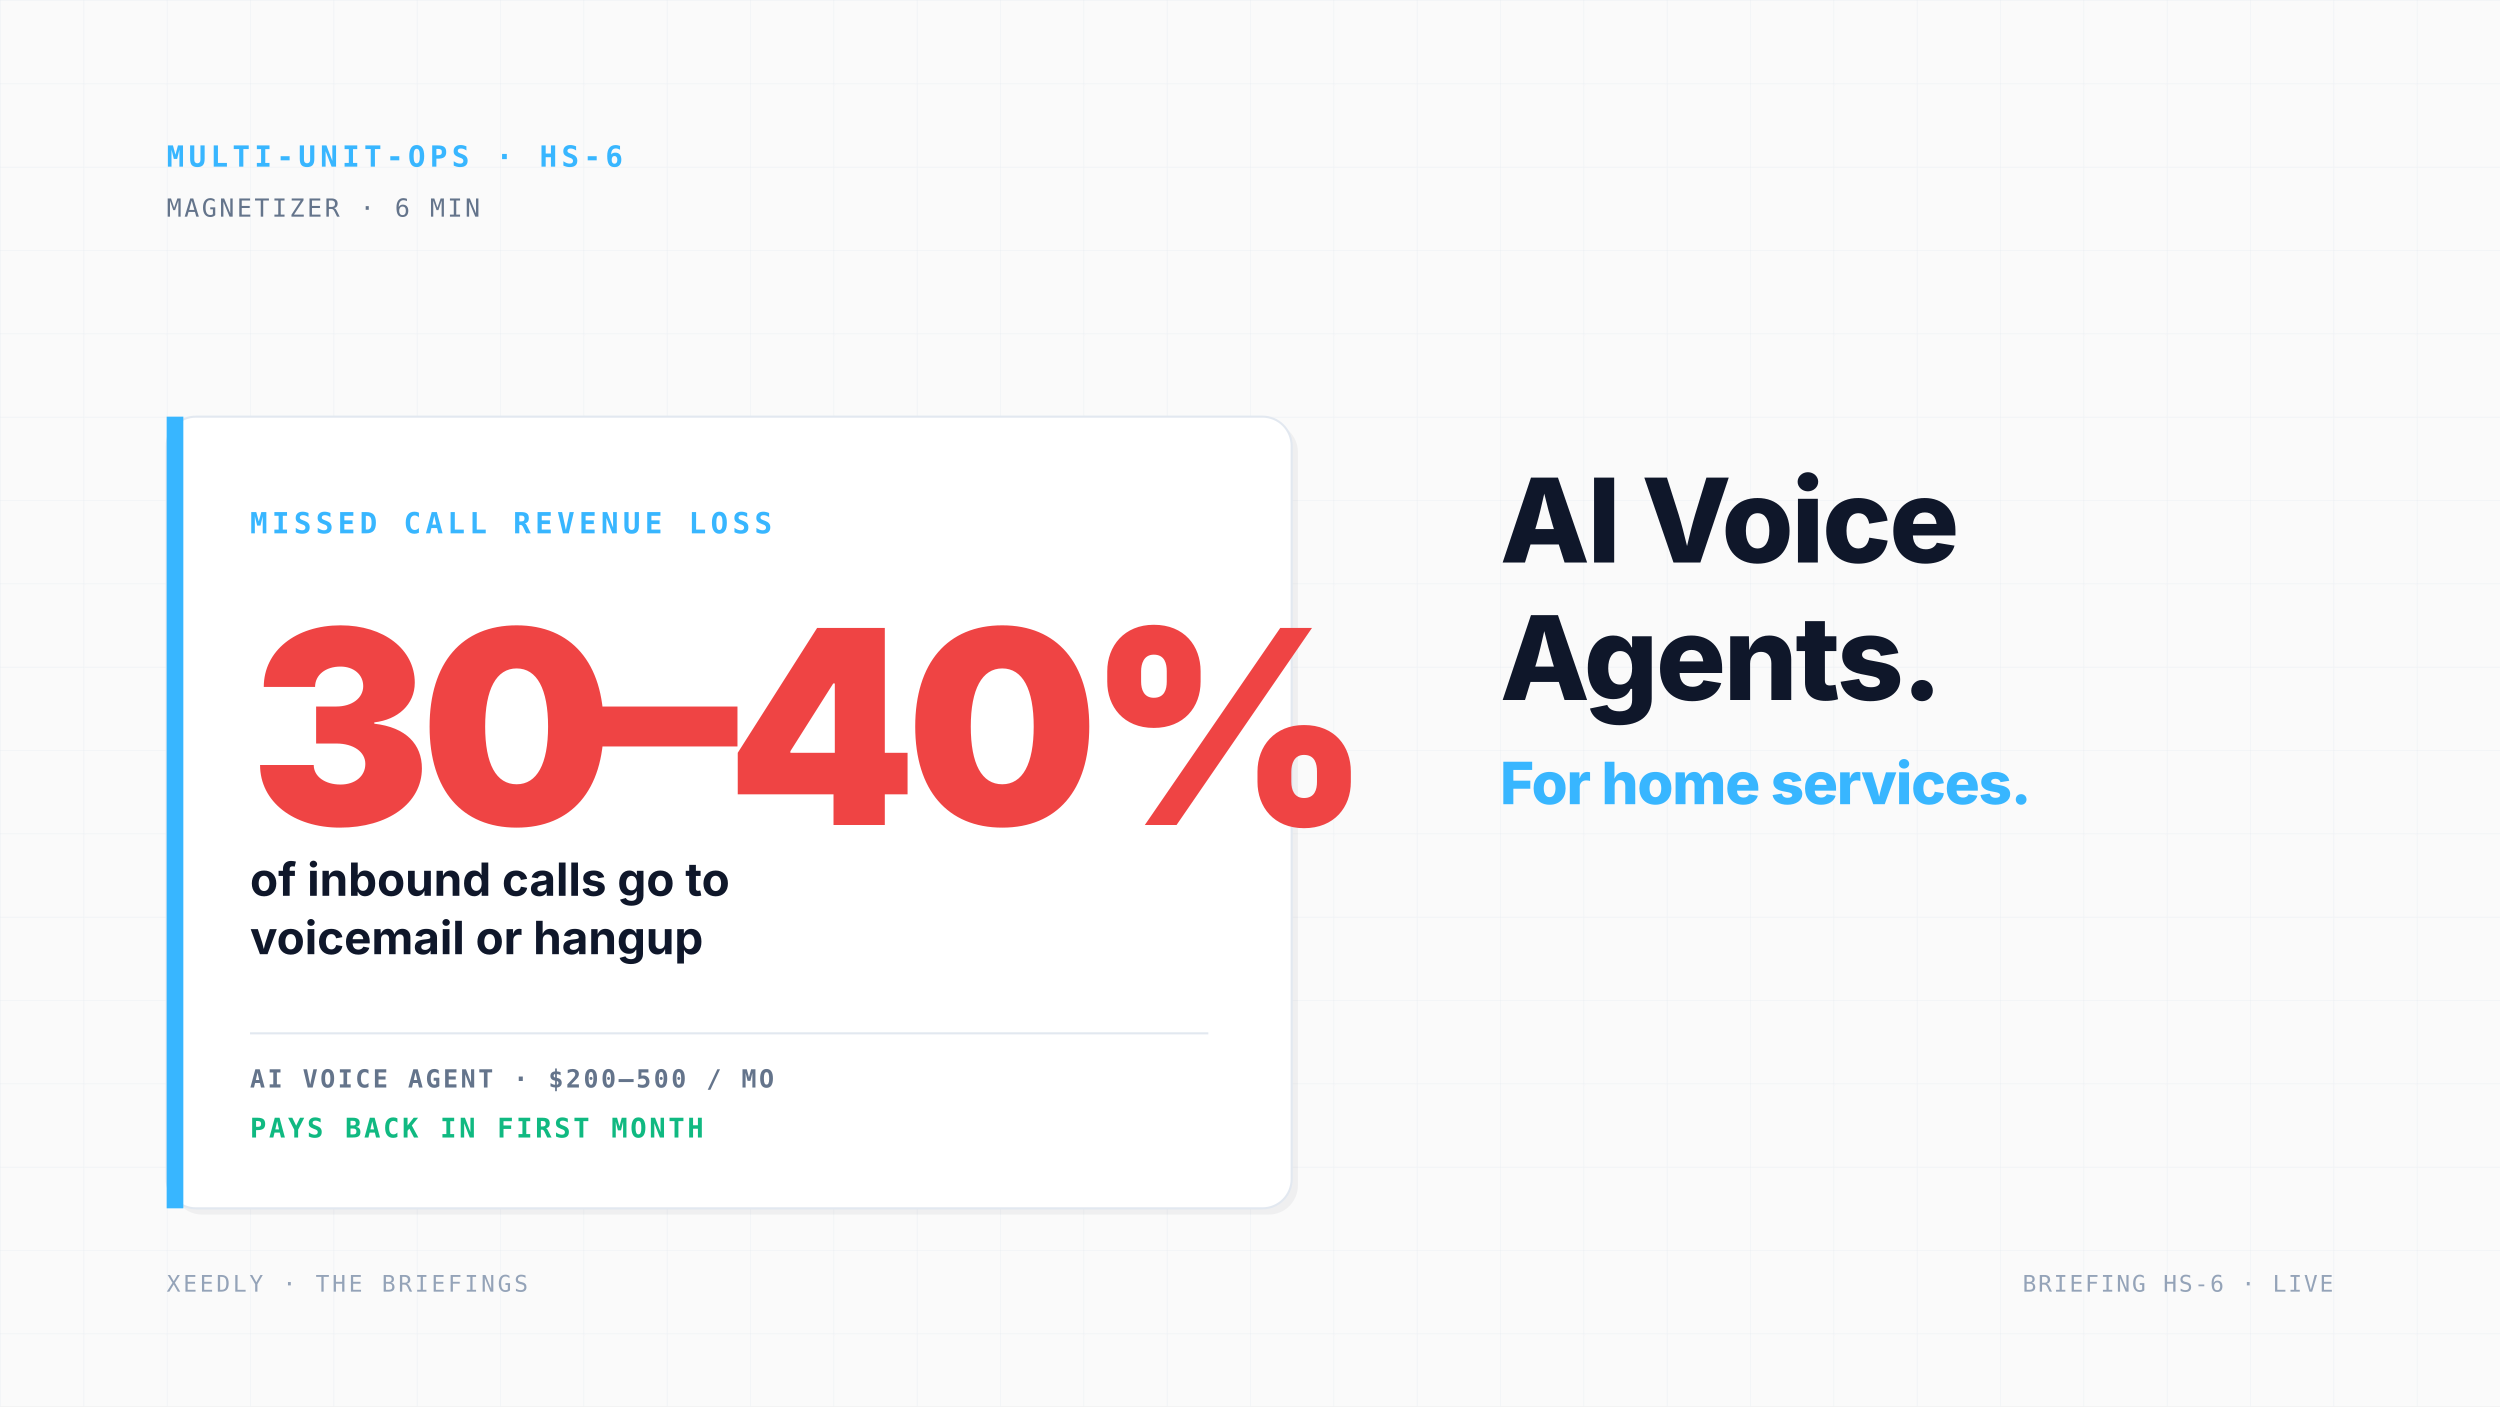
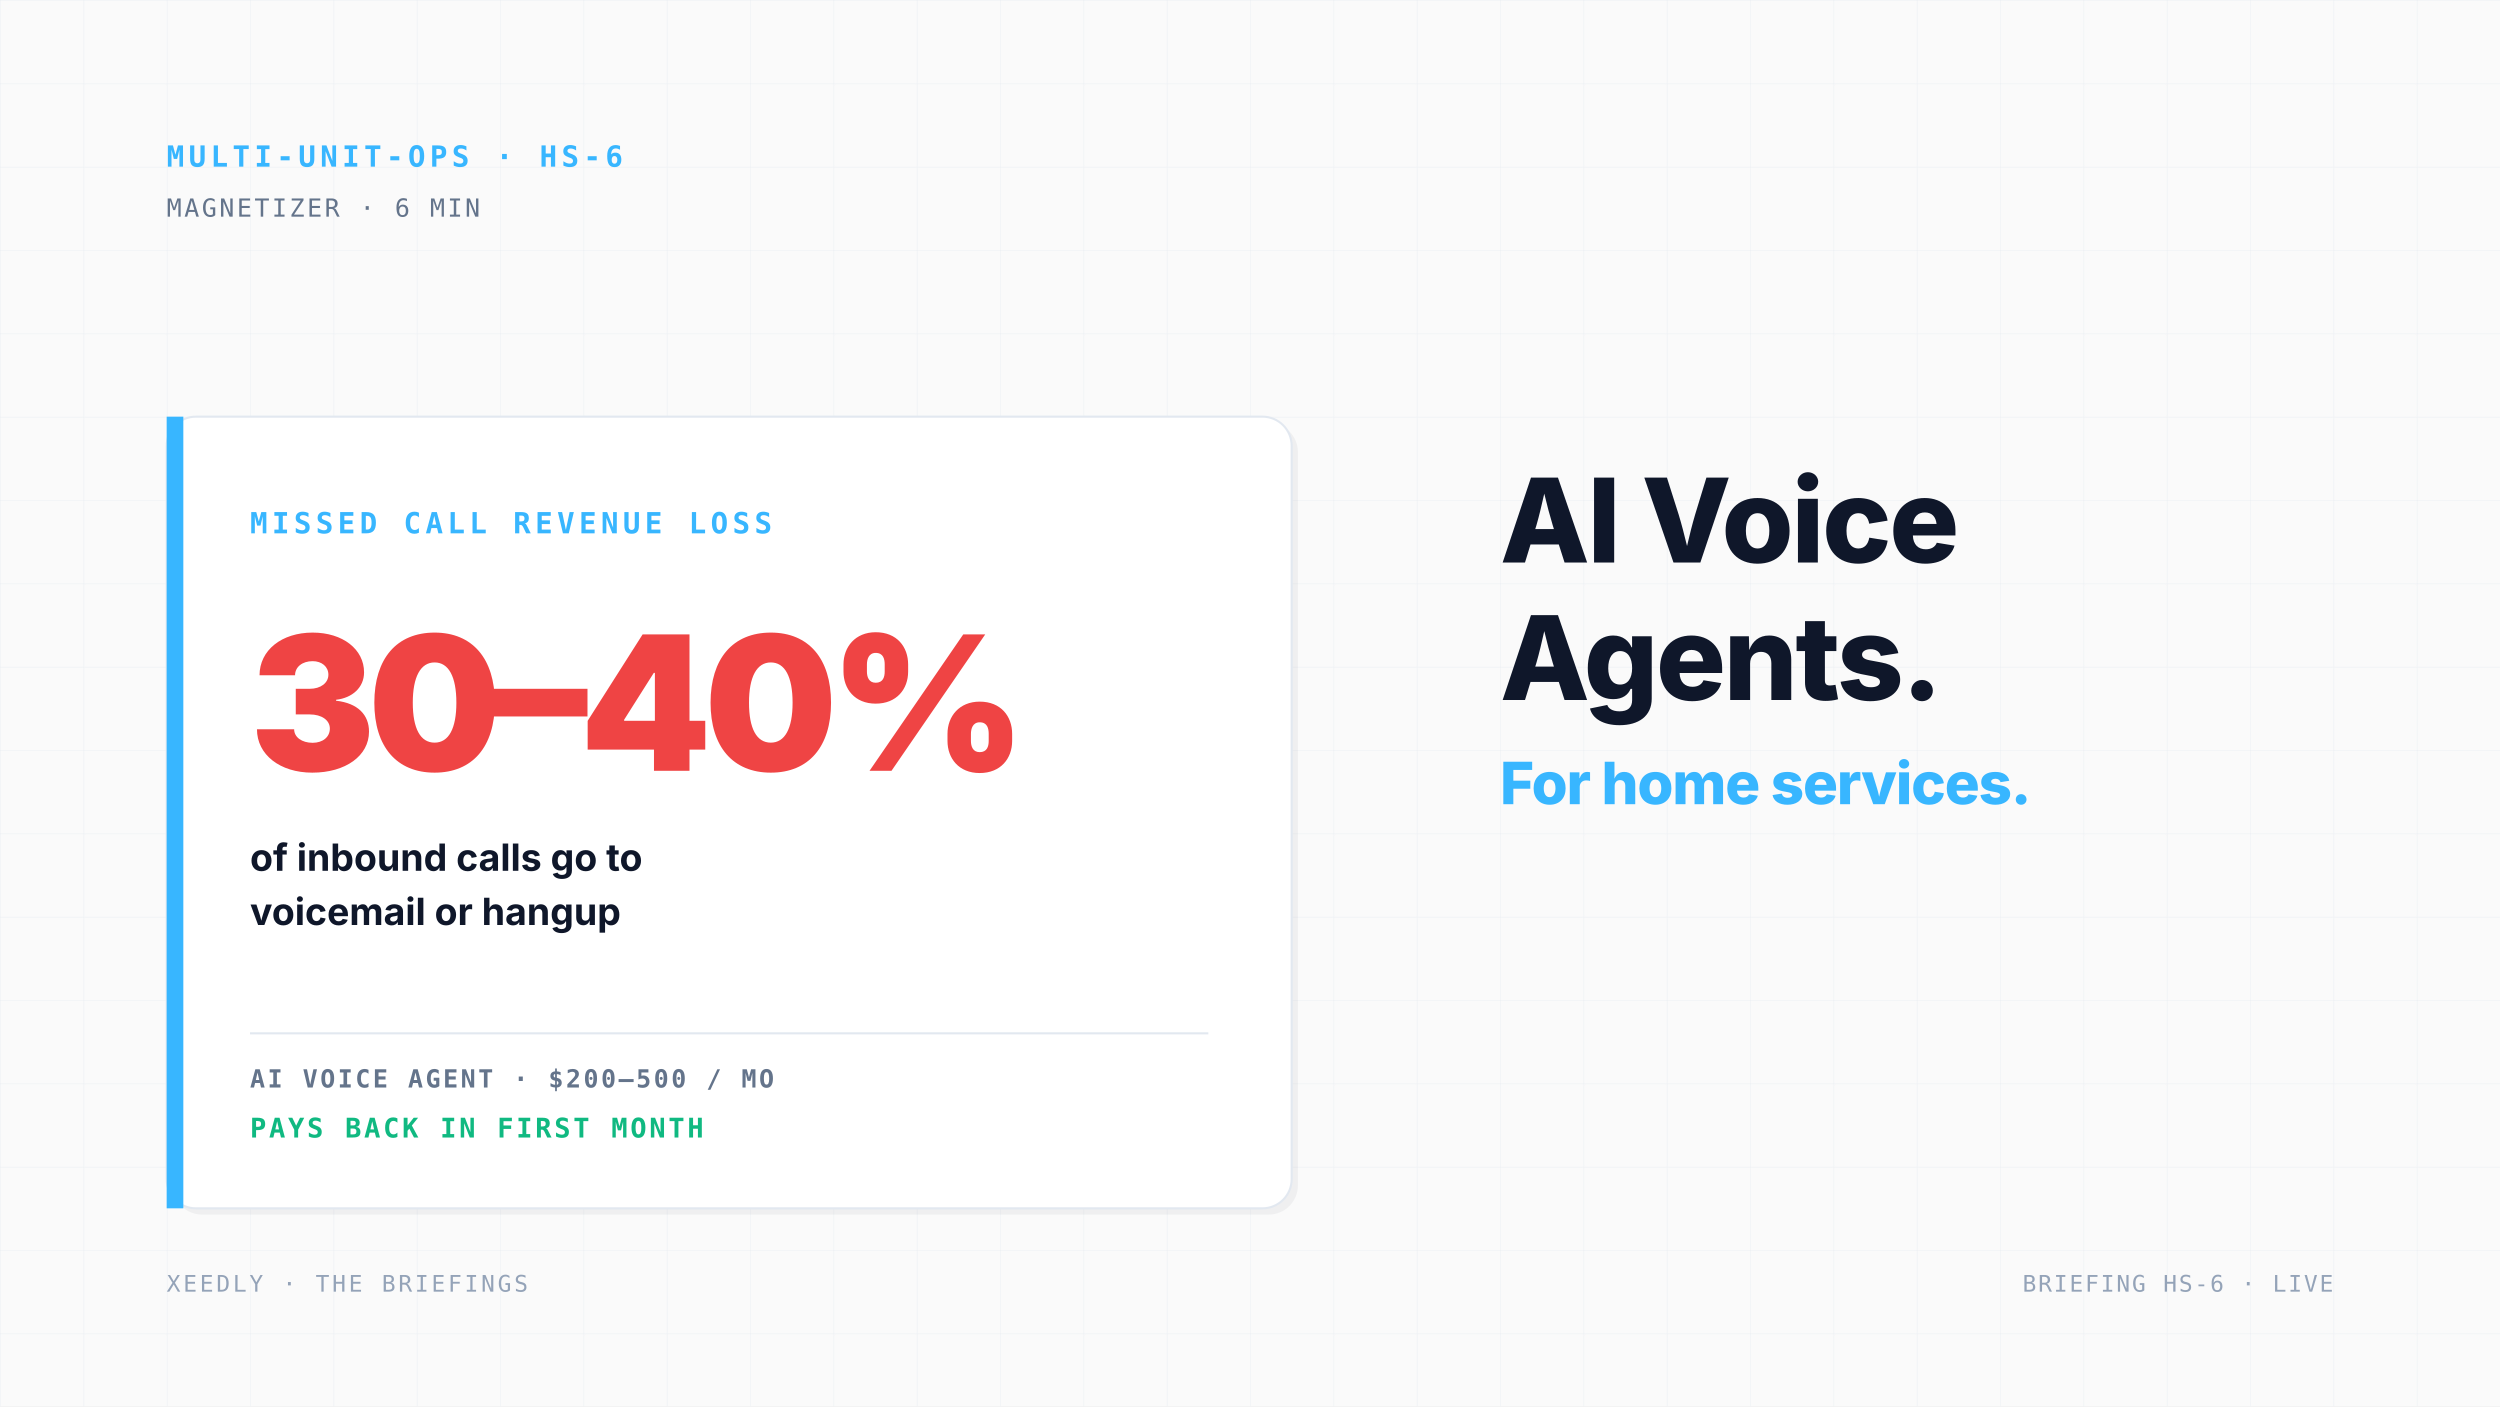
<svg xmlns="http://www.w3.org/2000/svg" viewBox="0 0 1200 675" width="1200" height="675" preserveAspectRatio="xMidYMid slice" role="img" aria-labelledby="t14-title">
  <defs>
    <pattern id="t14-grid" width="40" height="40" patternUnits="userSpaceOnUse">
      <path d="M 40 0 L 0 0 0 40" fill="none" stroke="#e2e8f0" stroke-width="0.5" opacity="0.6" />
    </pattern>
  </defs>
  <rect width="1200" height="675" fill="#FAFAFA" />
  <rect width="1200" height="675" fill="url(#t14-grid)" />
  <g transform="translate(80, 80)">
    <text font-family="ui-monospace, 'JetBrains Mono', monospace" font-size="14" fill="#38b6ff" font-weight="700" letter-spacing="0.15em">MULTI-UNIT-OPS · HS-6</text>
    <text font-family="ui-monospace, 'JetBrains Mono', monospace" font-size="12" fill="#64748b" letter-spacing="0.1em" y="24">MAGNETIZER · 6 MIN</text>
  </g>
  <g transform="translate(80, 200)">
    <rect x="3" y="3" width="540" height="380" rx="14" fill="#0f172a" opacity="0.05" />
    <rect width="540" height="380" rx="14" fill="#ffffff" stroke="#e2e8f0" stroke-width="1" />
    <rect width="8" height="380" fill="#38b6ff" />
    <g transform="translate(40, 56)">
      <text font-family="ui-monospace, 'JetBrains Mono', monospace" font-size="14" fill="#38b6ff" font-weight="700" letter-spacing="0.15em">MISSED CALL REVENUE LOSS</text>
    </g>
-     <g transform="translate(40, 196)">
-       <text font-family="Inter, sans-serif" font-size="130" fill="#ef4444" font-weight="900" letter-spacing="-0.04em">30–40%</text>
+     <g transform="translate(40, 170)">
+       <text font-family="Inter, sans-serif" font-size="90" fill="#ef4444" font-weight="900" letter-spacing="-0.04em">30–40%</text>
    </g>
-     <g transform="translate(40, 230)">
-       <text font-family="Inter, sans-serif" font-size="22" fill="#0f172a" font-weight="700">of inbound calls go to</text>
-       <text font-family="Inter, sans-serif" font-size="22" fill="#0f172a" font-weight="700" y="28">voicemail or hangup</text>
+     <g transform="translate(40, 218)">
+       <text font-family="Inter, sans-serif" font-size="18" fill="#0f172a" font-weight="700">of inbound calls go to</text>
+       <text font-family="Inter, sans-serif" font-size="18" fill="#0f172a" font-weight="700" y="26">voicemail or hangup</text>
    </g>
    <line x1="40" y1="296" x2="500" y2="296" stroke="#e2e8f0" />
    <g transform="translate(40, 322)">
      <text font-family="ui-monospace, 'JetBrains Mono', monospace" font-size="12" fill="#64748b" letter-spacing="0.1em" font-weight="700">AI VOICE AGENT · $200–500 / MO</text>
      <text font-family="ui-monospace, 'JetBrains Mono', monospace" font-size="13" fill="#10b981" letter-spacing="0.1em" font-weight="700" y="24">PAYS BACK IN FIRST MONTH</text>
    </g>
  </g>
  <g transform="translate(720, 270)">
    <text font-family="Inter, sans-serif" fill="#0f172a" font-weight="800" letter-spacing="-0.02em">
      <tspan x="0" y="0" font-size="56">AI Voice</tspan>
      <tspan x="0" y="66" font-size="56">Agents.</tspan>
      <tspan x="0" y="116" font-size="28" fill="#38b6ff">For home services.</tspan>
    </text>
  </g>
  <g transform="translate(80, 620)">
    <text font-family="ui-monospace, 'JetBrains Mono', monospace" font-size="11" fill="#94a3b8" letter-spacing="0.12em">XEEDLY · THE BRIEFINGS</text>
  </g>
  <g transform="translate(1120, 620)" text-anchor="end">
    <text font-family="ui-monospace, 'JetBrains Mono', monospace" font-size="11" fill="#94a3b8" letter-spacing="0.08em">BRIEFING HS-6 · LIVE</text>
  </g>
</svg>
